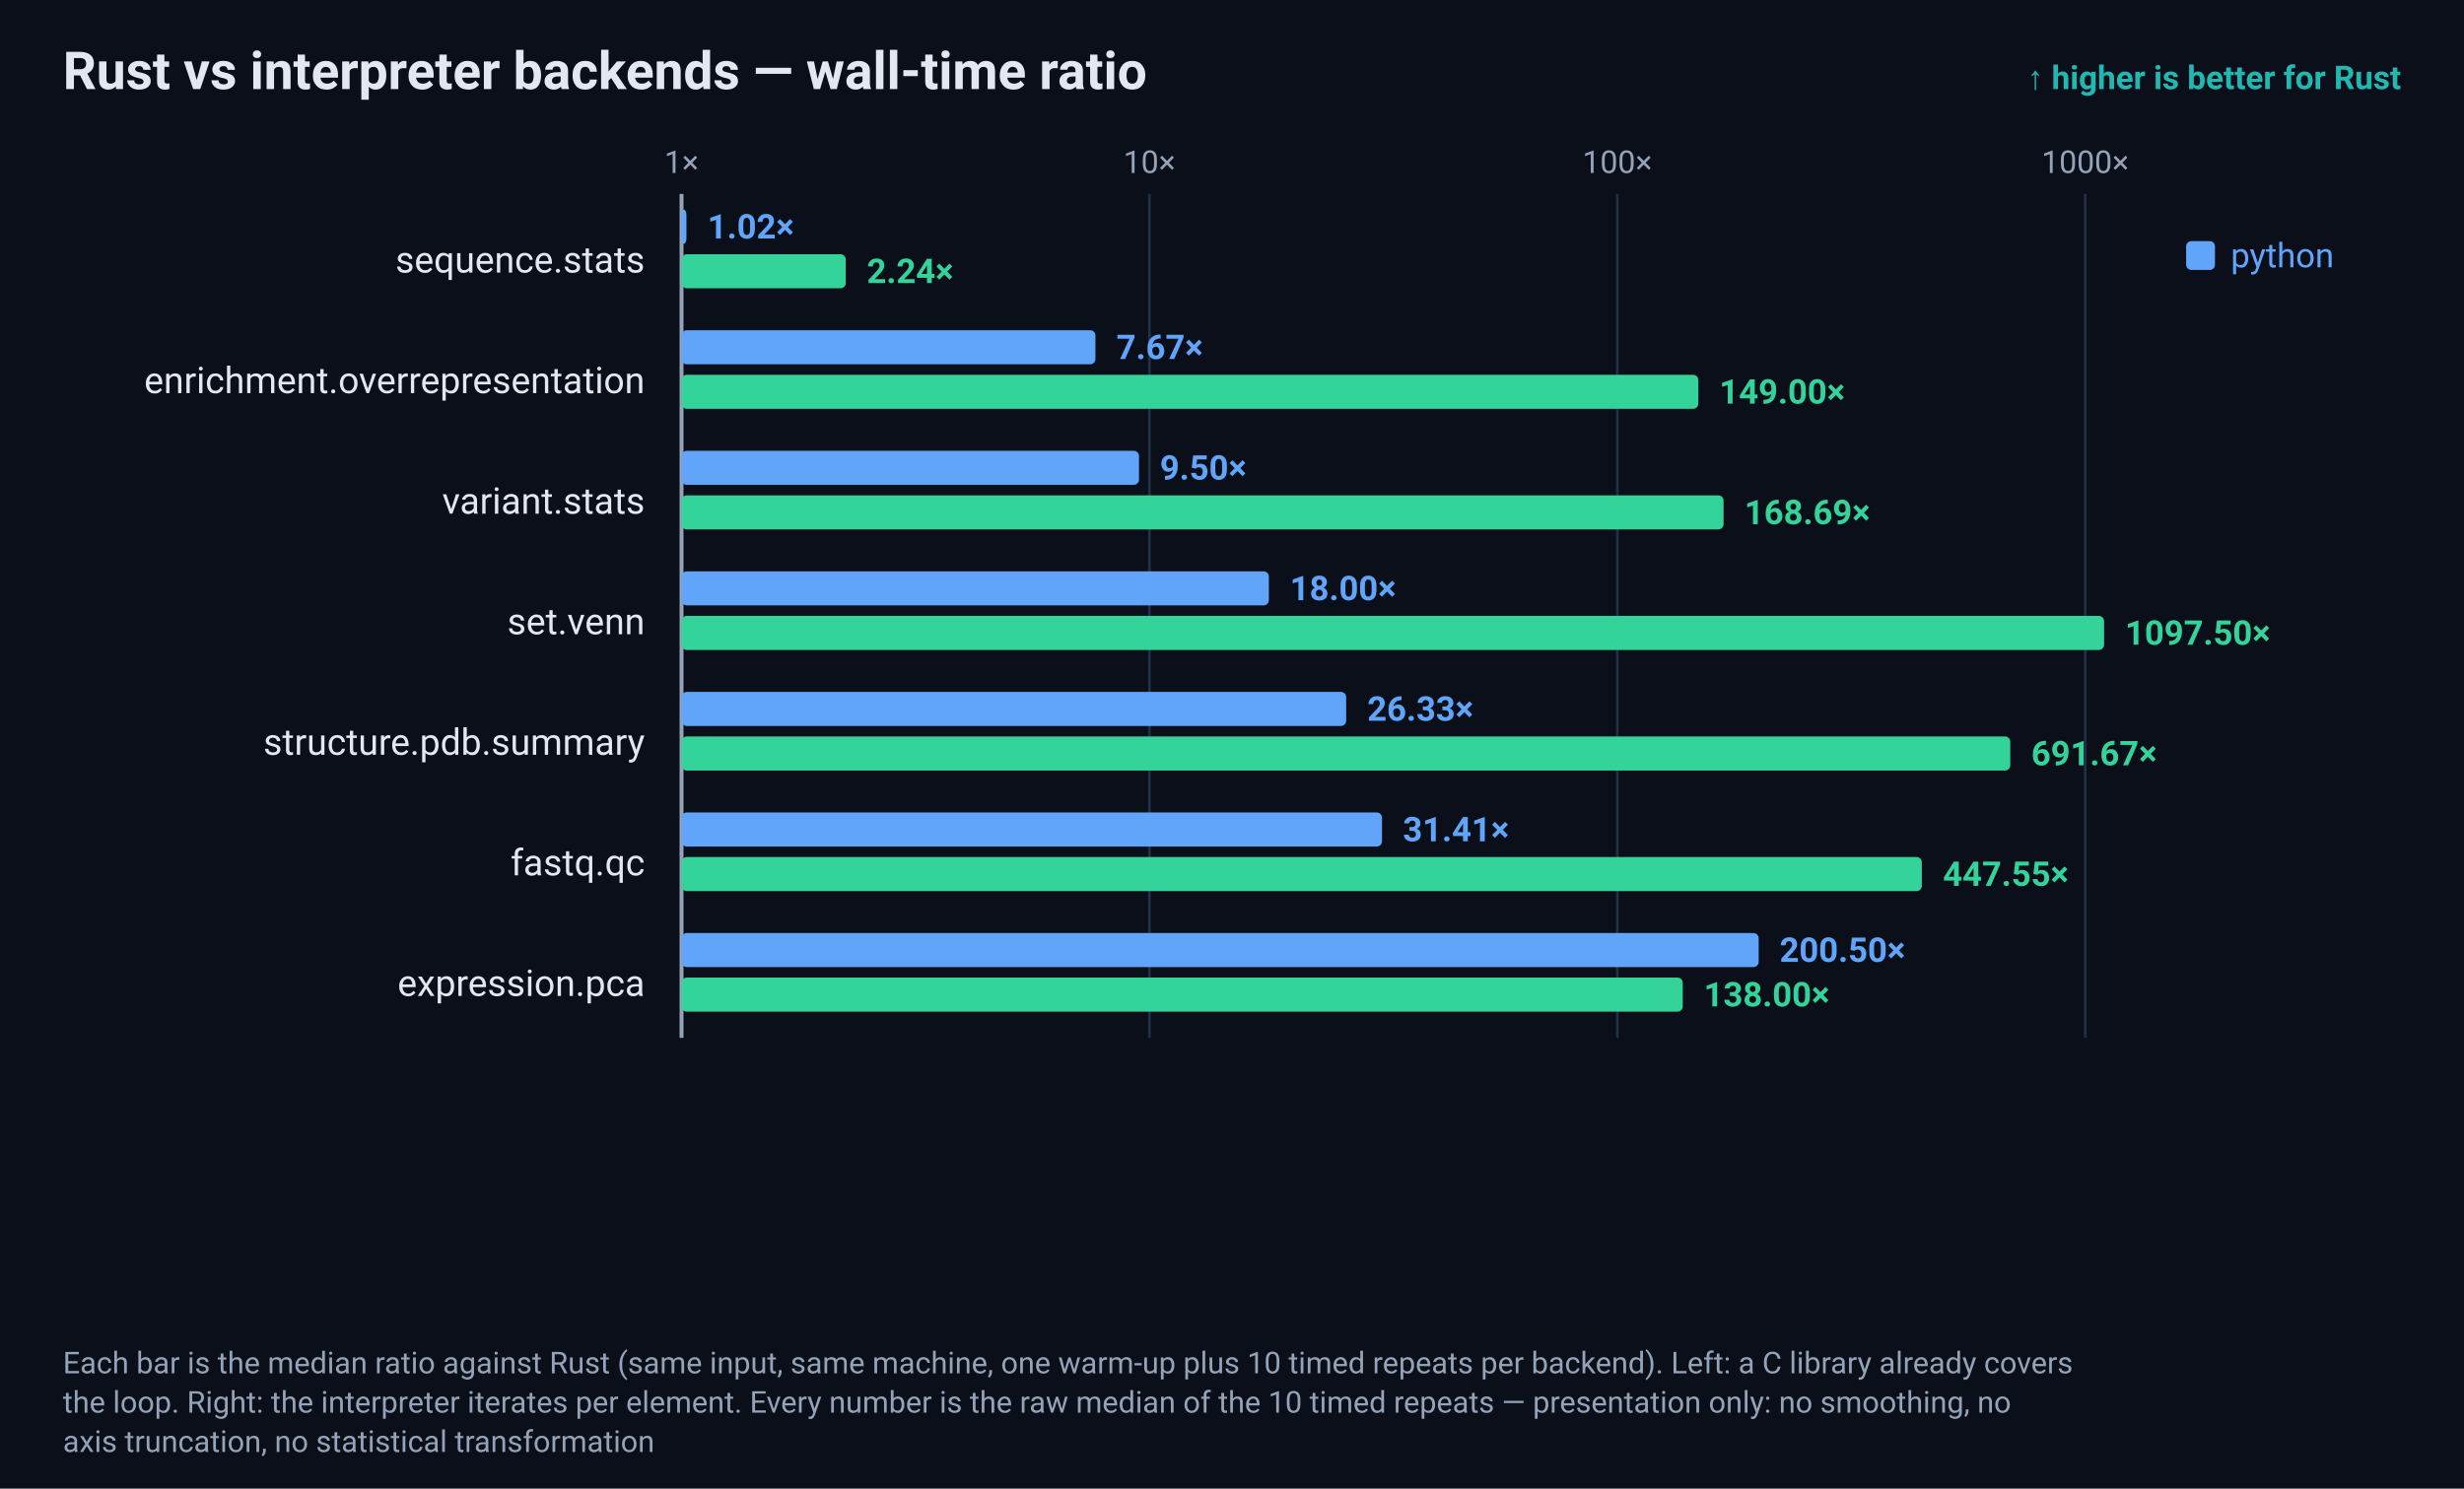
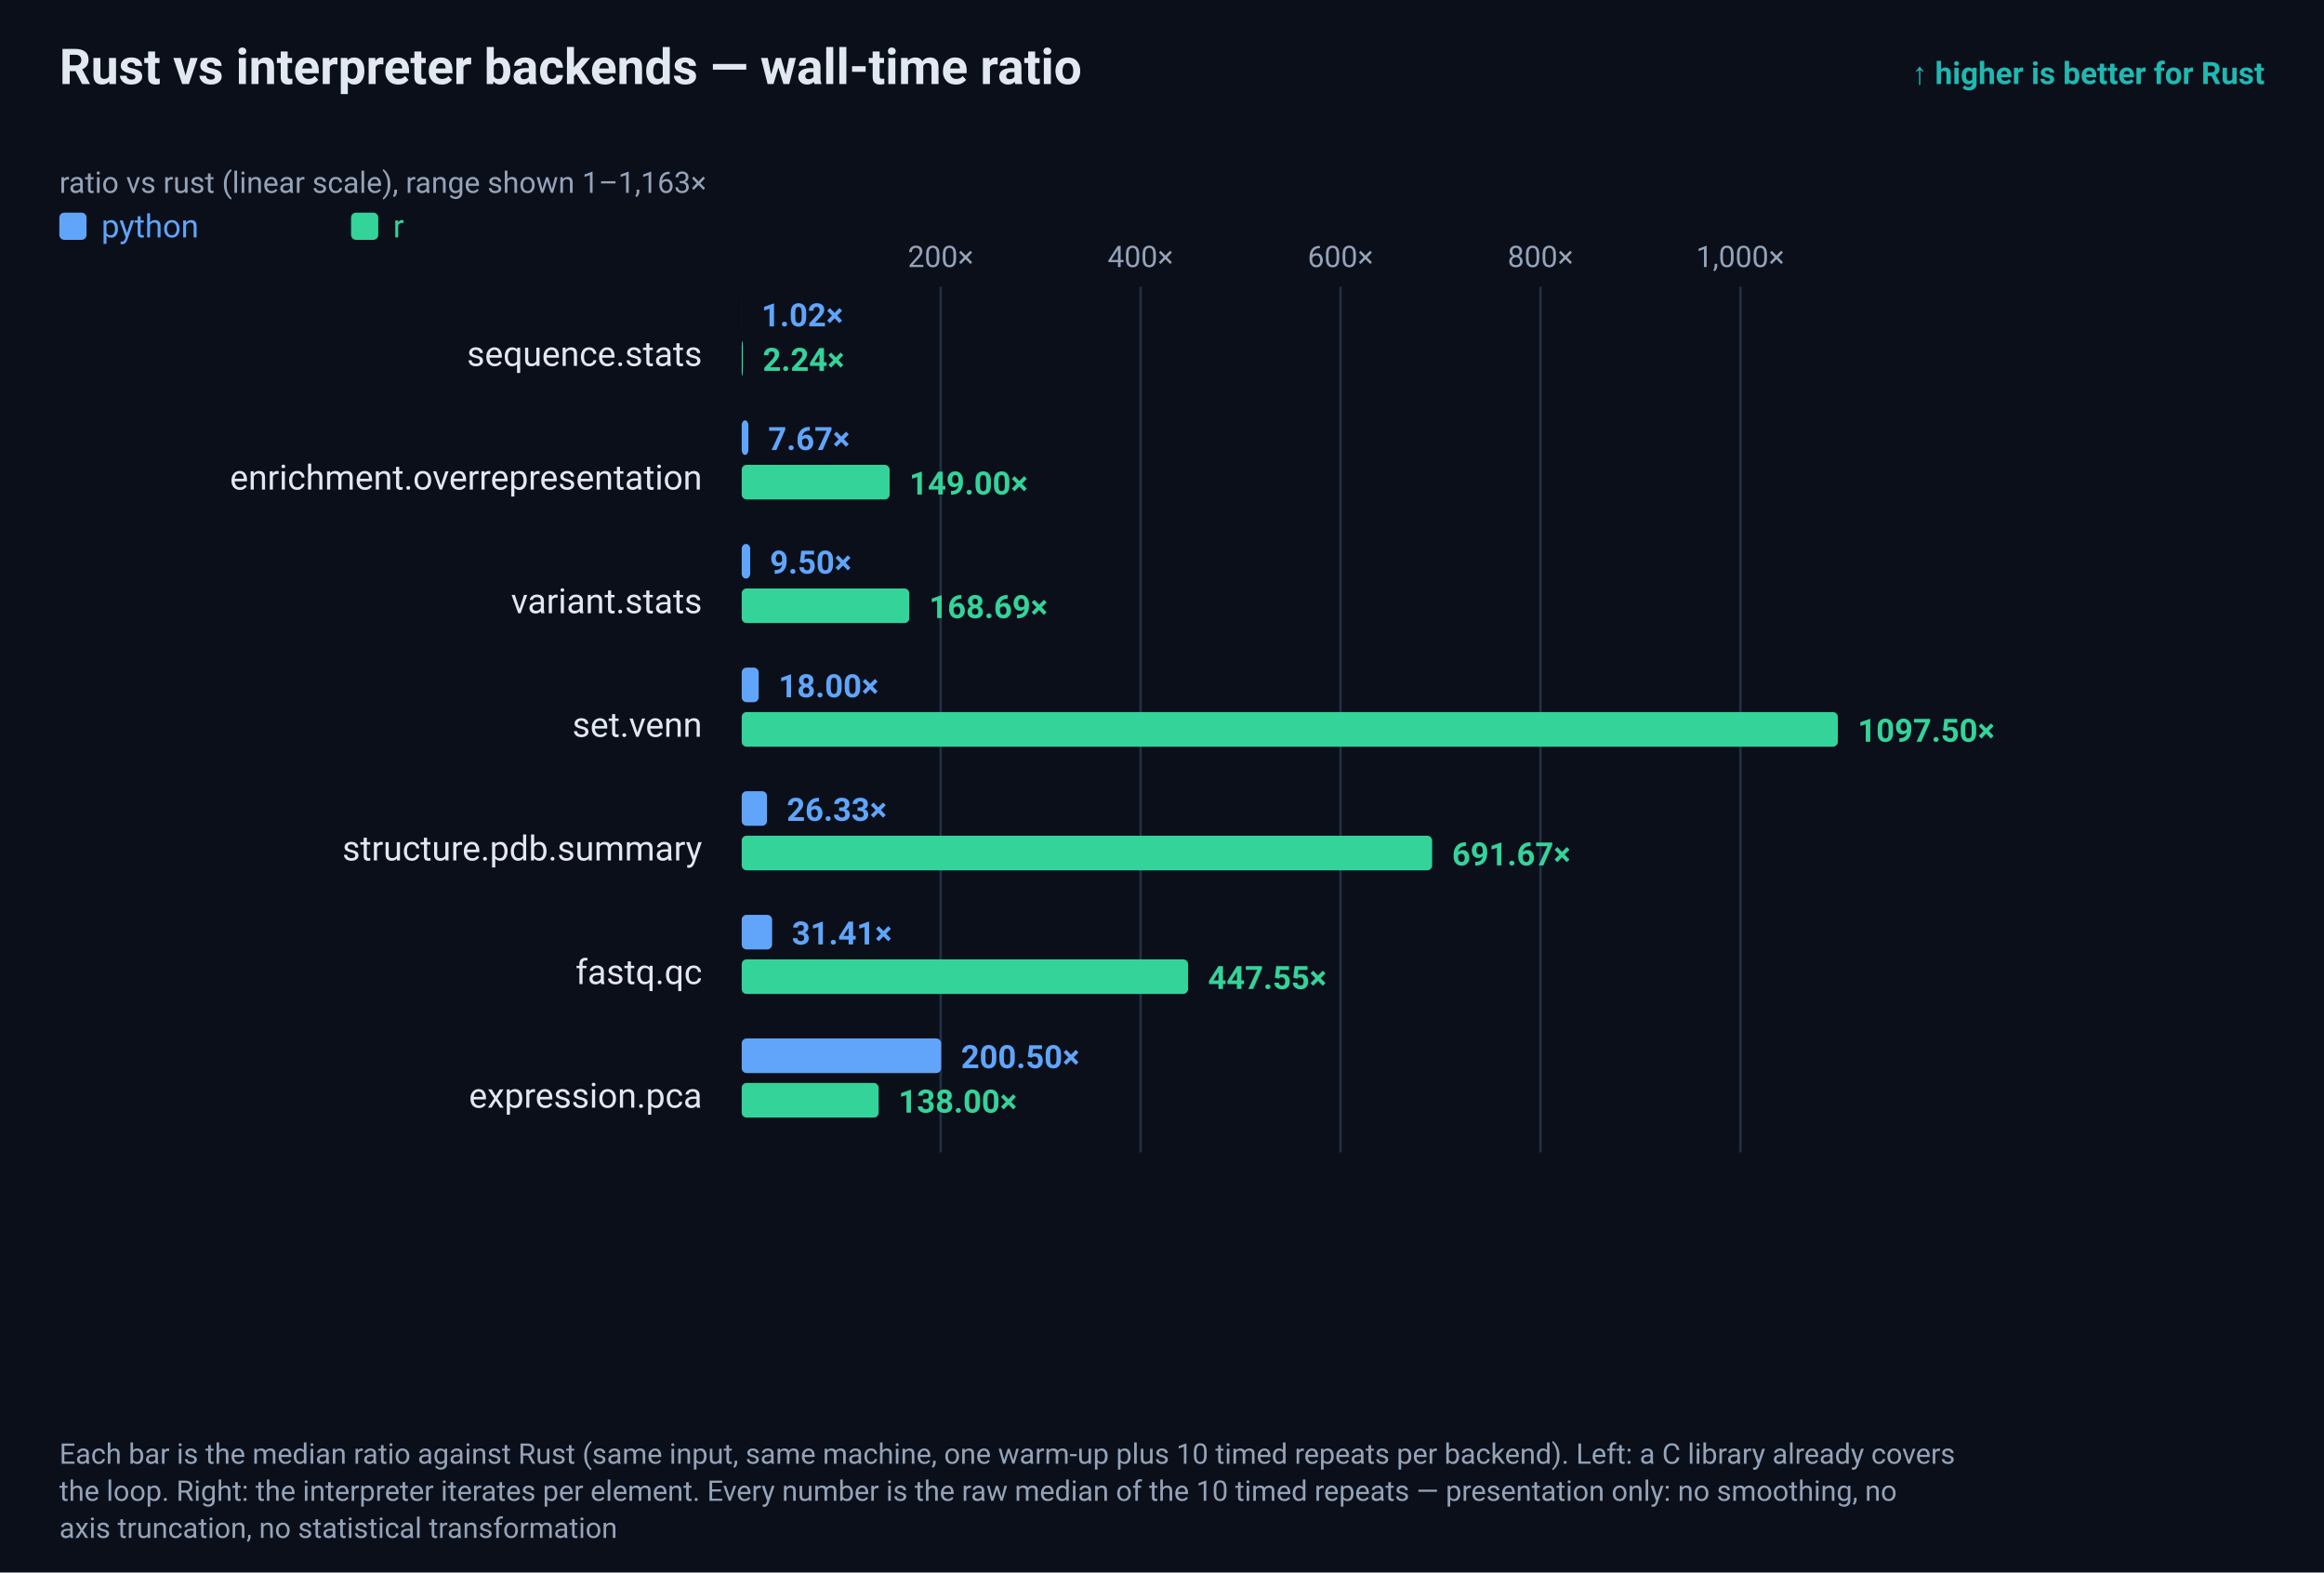
- <svg xmlns="http://www.w3.org/2000/svg" viewBox="0 0 940 568" width="940" height="568" role="img" aria-label="Rust vs interpreter backends — wall-time ratio">
-   <rect width="940" height="568" fill="#0a0f1a" />
+ <svg xmlns="http://www.w3.org/2000/svg" viewBox="0 0 940 636" width="940" height="636" role="img" aria-label="Rust vs interpreter backends — wall-time ratio">
+   <rect width="940" height="636" fill="#0a0f1a" />
  <text x="24" y="34" fill="#e2e8f0" font-family="-apple-system,BlinkMacSystemFont,'Segoe UI',Roboto,'Helvetica Neue',Arial,'Noto Sans SC',sans-serif" font-size="20" font-weight="600">Rust vs interpreter backends — wall-time ratio</text>
  <text x="916" y="34" fill="#20B8B0" font-family="-apple-system,BlinkMacSystemFont,'Segoe UI',Roboto,'Helvetica Neue',Arial,'Noto Sans SC',sans-serif" font-size="12.5" font-weight="600" text-anchor="end">↑ higher is better for Rust</text>
-   <line x1="260.0" y1="74.0" x2="260.0" y2="396.0" stroke="#223046" stroke-width="1.0" opacity="1.0" />
-   <text x="260.0" y="66.0" fill="#94a3b8" font-family="-apple-system,BlinkMacSystemFont,'Segoe UI',Roboto,'Helvetica Neue',Arial,'Noto Sans SC',sans-serif" font-size="12" font-weight="400" text-anchor="middle">1×</text>
-   <line x1="438.5" y1="74.0" x2="438.5" y2="396.0" stroke="#223046" stroke-width="1.0" opacity="1.0" />
-   <text x="438.5" y="66.0" fill="#94a3b8" font-family="-apple-system,BlinkMacSystemFont,'Segoe UI',Roboto,'Helvetica Neue',Arial,'Noto Sans SC',sans-serif" font-size="12" font-weight="400" text-anchor="middle">10×</text>
-   <line x1="617.0" y1="74.0" x2="617.0" y2="396.0" stroke="#223046" stroke-width="1.0" opacity="1.0" />
-   <text x="617.0" y="66.0" fill="#94a3b8" font-family="-apple-system,BlinkMacSystemFont,'Segoe UI',Roboto,'Helvetica Neue',Arial,'Noto Sans SC',sans-serif" font-size="12" font-weight="400" text-anchor="middle">100×</text>
-   <line x1="795.5" y1="74.0" x2="795.5" y2="396.0" stroke="#223046" stroke-width="1.0" opacity="1.0" />
-   <text x="795.5" y="66.0" fill="#94a3b8" font-family="-apple-system,BlinkMacSystemFont,'Segoe UI',Roboto,'Helvetica Neue',Arial,'Noto Sans SC',sans-serif" font-size="12" font-weight="400" text-anchor="middle">1000×</text>
-   <line x1="260.0" y1="74.0" x2="260.0" y2="396.0" stroke="#94a3b8" stroke-width="1.5" opacity="1.0" />
-   <rect x="834.00" y="92.00" width="11.00" height="11.00" rx="2" fill="#60a5fa" opacity="1.0" />
-   <text x="851.0" y="102.0" fill="#60a5fa" font-family="-apple-system,BlinkMacSystemFont,'Segoe UI',Roboto,'Helvetica Neue',Arial,'Noto Sans SC',sans-serif" font-size="13" font-weight="400" text-anchor="start">python</text>
-   <rect x="954.00" y="92.00" width="11.00" height="11.00" rx="2" fill="#34d399" opacity="1.0" />
-   <text x="971.0" y="102.0" fill="#34d399" font-family="-apple-system,BlinkMacSystemFont,'Segoe UI',Roboto,'Helvetica Neue',Arial,'Noto Sans SC',sans-serif" font-size="13" font-weight="400" text-anchor="start">r</text>
-   <text x="246.0" y="104.0" fill="#e2e8f0" font-family="-apple-system,BlinkMacSystemFont,'Segoe UI',Roboto,'Helvetica Neue',Arial,'Noto Sans SC',sans-serif" font-size="14" font-weight="400" text-anchor="end">sequence.stats</text>
-   <rect x="260.00" y="80.00" width="1.87" height="13.00" rx="2.0" fill="#60a5fa" opacity="1.0" />
-   <text x="269.9" y="91.0" fill="#60a5fa" font-family="-apple-system,BlinkMacSystemFont,'Segoe UI',Roboto,'Helvetica Neue',Arial,'Noto Sans SC',sans-serif" font-size="13" font-weight="600" text-anchor="start">1.02×</text>
-   <rect x="260.00" y="97.00" width="62.65" height="13.00" rx="2.0" fill="#34d399" opacity="1.0" />
-   <text x="330.7" y="108.0" fill="#34d399" font-family="-apple-system,BlinkMacSystemFont,'Segoe UI',Roboto,'Helvetica Neue',Arial,'Noto Sans SC',sans-serif" font-size="13" font-weight="600" text-anchor="start">2.24×</text>
-   <text x="246.0" y="150.0" fill="#e2e8f0" font-family="-apple-system,BlinkMacSystemFont,'Segoe UI',Roboto,'Helvetica Neue',Arial,'Noto Sans SC',sans-serif" font-size="14" font-weight="400" text-anchor="end">enrichment.overrepresentation</text>
-   <rect x="260.00" y="126.00" width="157.90" height="13.00" rx="2.0" fill="#60a5fa" opacity="1.0" />
-   <text x="425.9" y="137.0" fill="#60a5fa" font-family="-apple-system,BlinkMacSystemFont,'Segoe UI',Roboto,'Helvetica Neue',Arial,'Noto Sans SC',sans-serif" font-size="13" font-weight="600" text-anchor="start">7.67×</text>
-   <rect x="260.00" y="143.00" width="387.91" height="13.00" rx="2.0" fill="#34d399" opacity="1.0" />
-   <text x="655.9" y="154.0" fill="#34d399" font-family="-apple-system,BlinkMacSystemFont,'Segoe UI',Roboto,'Helvetica Neue',Arial,'Noto Sans SC',sans-serif" font-size="13" font-weight="600" text-anchor="start">149.00×</text>
-   <text x="246.0" y="196.0" fill="#e2e8f0" font-family="-apple-system,BlinkMacSystemFont,'Segoe UI',Roboto,'Helvetica Neue',Arial,'Noto Sans SC',sans-serif" font-size="14" font-weight="400" text-anchor="end">variant.stats</text>
-   <rect x="260.00" y="172.00" width="174.52" height="13.00" rx="2.0" fill="#60a5fa" opacity="1.0" />
-   <text x="442.5" y="183.0" fill="#60a5fa" font-family="-apple-system,BlinkMacSystemFont,'Segoe UI',Roboto,'Helvetica Neue',Arial,'Noto Sans SC',sans-serif" font-size="13" font-weight="600" text-anchor="start">9.50×</text>
-   <rect x="260.00" y="189.00" width="397.53" height="13.00" rx="2.0" fill="#34d399" opacity="1.0" />
-   <text x="665.5" y="200.0" fill="#34d399" font-family="-apple-system,BlinkMacSystemFont,'Segoe UI',Roboto,'Helvetica Neue',Arial,'Noto Sans SC',sans-serif" font-size="13" font-weight="600" text-anchor="start">168.69×</text>
-   <text x="246.0" y="242.0" fill="#e2e8f0" font-family="-apple-system,BlinkMacSystemFont,'Segoe UI',Roboto,'Helvetica Neue',Arial,'Noto Sans SC',sans-serif" font-size="14" font-weight="400" text-anchor="end">set.venn</text>
-   <rect x="260.00" y="218.00" width="224.06" height="13.00" rx="2.0" fill="#60a5fa" opacity="1.0" />
-   <text x="492.1" y="229.0" fill="#60a5fa" font-family="-apple-system,BlinkMacSystemFont,'Segoe UI',Roboto,'Helvetica Neue',Arial,'Noto Sans SC',sans-serif" font-size="13" font-weight="600" text-anchor="start">18.00×</text>
-   <rect x="260.00" y="235.00" width="542.70" height="13.00" rx="2.0" fill="#34d399" opacity="1.0" />
-   <text x="810.7" y="246.0" fill="#34d399" font-family="-apple-system,BlinkMacSystemFont,'Segoe UI',Roboto,'Helvetica Neue',Arial,'Noto Sans SC',sans-serif" font-size="13" font-weight="600" text-anchor="start">1097.50×</text>
-   <text x="246.0" y="288.0" fill="#e2e8f0" font-family="-apple-system,BlinkMacSystemFont,'Segoe UI',Roboto,'Helvetica Neue',Arial,'Noto Sans SC',sans-serif" font-size="14" font-weight="400" text-anchor="end">structure.pdb.summary</text>
-   <rect x="260.00" y="264.00" width="253.56" height="13.00" rx="2.0" fill="#60a5fa" opacity="1.0" />
-   <text x="521.6" y="275.0" fill="#60a5fa" font-family="-apple-system,BlinkMacSystemFont,'Segoe UI',Roboto,'Helvetica Neue',Arial,'Noto Sans SC',sans-serif" font-size="13" font-weight="600" text-anchor="start">26.33×</text>
-   <rect x="260.00" y="281.00" width="506.91" height="13.00" rx="2.0" fill="#34d399" opacity="1.0" />
-   <text x="774.9" y="292.0" fill="#34d399" font-family="-apple-system,BlinkMacSystemFont,'Segoe UI',Roboto,'Helvetica Neue',Arial,'Noto Sans SC',sans-serif" font-size="13" font-weight="600" text-anchor="start">691.67×</text>
-   <text x="246.0" y="334.0" fill="#e2e8f0" font-family="-apple-system,BlinkMacSystemFont,'Segoe UI',Roboto,'Helvetica Neue',Arial,'Noto Sans SC',sans-serif" font-size="14" font-weight="400" text-anchor="end">fastq.qc</text>
-   <rect x="260.00" y="310.00" width="267.23" height="13.00" rx="2.0" fill="#60a5fa" opacity="1.0" />
-   <text x="535.2" y="321.0" fill="#60a5fa" font-family="-apple-system,BlinkMacSystemFont,'Segoe UI',Roboto,'Helvetica Neue',Arial,'Noto Sans SC',sans-serif" font-size="13" font-weight="600" text-anchor="start">31.41×</text>
-   <rect x="260.00" y="327.00" width="473.17" height="13.00" rx="2.0" fill="#34d399" opacity="1.0" />
-   <text x="741.2" y="338.0" fill="#34d399" font-family="-apple-system,BlinkMacSystemFont,'Segoe UI',Roboto,'Helvetica Neue',Arial,'Noto Sans SC',sans-serif" font-size="13" font-weight="600" text-anchor="start">447.55×</text>
-   <text x="246.0" y="380.0" fill="#e2e8f0" font-family="-apple-system,BlinkMacSystemFont,'Segoe UI',Roboto,'Helvetica Neue',Arial,'Noto Sans SC',sans-serif" font-size="14" font-weight="400" text-anchor="end">expression.pca</text>
-   <rect x="260.00" y="356.00" width="410.92" height="13.00" rx="2.0" fill="#60a5fa" opacity="1.0" />
-   <text x="678.9" y="367.0" fill="#60a5fa" font-family="-apple-system,BlinkMacSystemFont,'Segoe UI',Roboto,'Helvetica Neue',Arial,'Noto Sans SC',sans-serif" font-size="13" font-weight="600" text-anchor="start">200.50×</text>
-   <rect x="260.00" y="373.00" width="381.96" height="13.00" rx="2.0" fill="#34d399" opacity="1.0" />
-   <text x="650.0" y="384.0" fill="#34d399" font-family="-apple-system,BlinkMacSystemFont,'Segoe UI',Roboto,'Helvetica Neue',Arial,'Noto Sans SC',sans-serif" font-size="13" font-weight="600" text-anchor="start">138.00×</text>
-   <text x="24" y="524" fill="#94a3b8" font-family="-apple-system,BlinkMacSystemFont,'Segoe UI',Roboto,'Helvetica Neue',Arial,'Noto Sans SC',sans-serif" font-size="11.5">Each bar is the median ratio against Rust (same input, same machine, one warm-up plus 10 timed repeats per backend). Left: a C library already covers</text>
-   <text x="24" y="539" fill="#94a3b8" font-family="-apple-system,BlinkMacSystemFont,'Segoe UI',Roboto,'Helvetica Neue',Arial,'Noto Sans SC',sans-serif" font-size="11.5">the loop. Right: the interpreter iterates per element. Every number is the raw median of the 10 timed repeats — presentation only: no smoothing, no</text>
-   <text x="24" y="554" fill="#94a3b8" font-family="-apple-system,BlinkMacSystemFont,'Segoe UI',Roboto,'Helvetica Neue',Arial,'Noto Sans SC',sans-serif" font-size="11.5">axis truncation, no statistical transformation</text>
+   <rect x="24.00" y="86.00" width="11.00" height="11.00" rx="2" fill="#60a5fa" opacity="1.0" />
+   <text x="41.0" y="96.0" fill="#60a5fa" font-family="-apple-system,BlinkMacSystemFont,'Segoe UI',Roboto,'Helvetica Neue',Arial,'Noto Sans SC',sans-serif" font-size="13" font-weight="400" text-anchor="start">python</text>
+   <rect x="142.00" y="86.00" width="11.00" height="11.00" rx="2" fill="#34d399" opacity="1.0" />
+   <text x="159.0" y="96.0" fill="#34d399" font-family="-apple-system,BlinkMacSystemFont,'Segoe UI',Roboto,'Helvetica Neue',Arial,'Noto Sans SC',sans-serif" font-size="13" font-weight="400" text-anchor="start">r</text>
+   <line x1="380.47" y1="116.00" x2="380.47" y2="466.00" stroke="#223046" stroke-width="1.0" opacity="1.0" />
+   <text x="380.5" y="108.0" fill="#94a3b8" font-family="-apple-system,BlinkMacSystemFont,'Segoe UI',Roboto,'Helvetica Neue',Arial,'Noto Sans SC',sans-serif" font-size="12" font-weight="400" text-anchor="middle">200×</text>
+   <line x1="461.34" y1="116.00" x2="461.34" y2="466.00" stroke="#223046" stroke-width="1.0" opacity="1.0" />
+   <text x="461.3" y="108.0" fill="#94a3b8" font-family="-apple-system,BlinkMacSystemFont,'Segoe UI',Roboto,'Helvetica Neue',Arial,'Noto Sans SC',sans-serif" font-size="12" font-weight="400" text-anchor="middle">400×</text>
+   <line x1="542.21" y1="116.00" x2="542.21" y2="466.00" stroke="#223046" stroke-width="1.0" opacity="1.0" />
+   <text x="542.2" y="108.0" fill="#94a3b8" font-family="-apple-system,BlinkMacSystemFont,'Segoe UI',Roboto,'Helvetica Neue',Arial,'Noto Sans SC',sans-serif" font-size="12" font-weight="400" text-anchor="middle">600×</text>
+   <line x1="623.08" y1="116.00" x2="623.08" y2="466.00" stroke="#223046" stroke-width="1.0" opacity="1.0" />
+   <text x="623.1" y="108.0" fill="#94a3b8" font-family="-apple-system,BlinkMacSystemFont,'Segoe UI',Roboto,'Helvetica Neue',Arial,'Noto Sans SC',sans-serif" font-size="12" font-weight="400" text-anchor="middle">800×</text>
+   <line x1="703.95" y1="116.00" x2="703.95" y2="466.00" stroke="#223046" stroke-width="1.0" opacity="1.0" />
+   <text x="703.9" y="108.0" fill="#94a3b8" font-family="-apple-system,BlinkMacSystemFont,'Segoe UI',Roboto,'Helvetica Neue',Arial,'Noto Sans SC',sans-serif" font-size="12" font-weight="400" text-anchor="middle">1,000×</text>
+   <text x="300.0" y="108.0" fill="#e2e8f0" font-family="-apple-system,BlinkMacSystemFont,'Segoe UI',Roboto,'Helvetica Neue',Arial,'Noto Sans SC',sans-serif" font-size="12" font-weight="400" text-anchor="start" />
+   <text x="24.0" y="78.0" fill="#94a3b8" font-family="-apple-system,BlinkMacSystemFont,'Segoe UI',Roboto,'Helvetica Neue',Arial,'Noto Sans SC',sans-serif" font-size="12" font-weight="400" text-anchor="start">ratio vs rust (linear scale), range shown 1–1,163×</text>
+   <text x="284.0" y="148.0" fill="#e2e8f0" font-family="-apple-system,BlinkMacSystemFont,'Segoe UI',Roboto,'Helvetica Neue',Arial,'Noto Sans SC',sans-serif" font-size="14" font-weight="400" text-anchor="end">sequence.stats</text>
+   <rect x="300.00" y="120.00" width="0.01" height="14.00" rx="2" fill="#60a5fa" opacity="1.0" />
+   <text x="308.0" y="132.0" fill="#60a5fa" font-family="-apple-system,BlinkMacSystemFont,'Segoe UI',Roboto,'Helvetica Neue',Arial,'Noto Sans SC',sans-serif" font-size="13" font-weight="600" text-anchor="start">1.02×</text>
+   <rect x="300.00" y="138.00" width="0.50" height="14.00" rx="2" fill="#34d399" opacity="1.0" />
+   <text x="308.5" y="150.0" fill="#34d399" font-family="-apple-system,BlinkMacSystemFont,'Segoe UI',Roboto,'Helvetica Neue',Arial,'Noto Sans SC',sans-serif" font-size="13" font-weight="600" text-anchor="start">2.24×</text>
+   <text x="284.0" y="198.0" fill="#e2e8f0" font-family="-apple-system,BlinkMacSystemFont,'Segoe UI',Roboto,'Helvetica Neue',Arial,'Noto Sans SC',sans-serif" font-size="14" font-weight="400" text-anchor="end">enrichment.overrepresentation</text>
+   <rect x="300.00" y="170.00" width="2.70" height="14.00" rx="2" fill="#60a5fa" opacity="1.0" />
+   <text x="310.7" y="182.0" fill="#60a5fa" font-family="-apple-system,BlinkMacSystemFont,'Segoe UI',Roboto,'Helvetica Neue',Arial,'Noto Sans SC',sans-serif" font-size="13" font-weight="600" text-anchor="start">7.67×</text>
+   <rect x="300.00" y="188.00" width="59.84" height="14.00" rx="2" fill="#34d399" opacity="1.0" />
+   <text x="367.8" y="200.0" fill="#34d399" font-family="-apple-system,BlinkMacSystemFont,'Segoe UI',Roboto,'Helvetica Neue',Arial,'Noto Sans SC',sans-serif" font-size="13" font-weight="600" text-anchor="start">149.00×</text>
+   <text x="284.0" y="248.0" fill="#e2e8f0" font-family="-apple-system,BlinkMacSystemFont,'Segoe UI',Roboto,'Helvetica Neue',Arial,'Noto Sans SC',sans-serif" font-size="14" font-weight="400" text-anchor="end">variant.stats</text>
+   <rect x="300.00" y="220.00" width="3.44" height="14.00" rx="2" fill="#60a5fa" opacity="1.0" />
+   <text x="311.4" y="232.0" fill="#60a5fa" font-family="-apple-system,BlinkMacSystemFont,'Segoe UI',Roboto,'Helvetica Neue',Arial,'Noto Sans SC',sans-serif" font-size="13" font-weight="600" text-anchor="start">9.50×</text>
+   <rect x="300.00" y="238.00" width="67.80" height="14.00" rx="2" fill="#34d399" opacity="1.0" />
+   <text x="375.8" y="250.0" fill="#34d399" font-family="-apple-system,BlinkMacSystemFont,'Segoe UI',Roboto,'Helvetica Neue',Arial,'Noto Sans SC',sans-serif" font-size="13" font-weight="600" text-anchor="start">168.69×</text>
+   <text x="284.0" y="298.0" fill="#e2e8f0" font-family="-apple-system,BlinkMacSystemFont,'Segoe UI',Roboto,'Helvetica Neue',Arial,'Noto Sans SC',sans-serif" font-size="14" font-weight="400" text-anchor="end">set.venn</text>
+   <rect x="300.00" y="270.00" width="6.87" height="14.00" rx="2" fill="#60a5fa" opacity="1.0" />
+   <text x="314.9" y="282.0" fill="#60a5fa" font-family="-apple-system,BlinkMacSystemFont,'Segoe UI',Roboto,'Helvetica Neue',Arial,'Noto Sans SC',sans-serif" font-size="13" font-weight="600" text-anchor="start">18.00×</text>
+   <rect x="300.00" y="288.00" width="443.37" height="14.00" rx="2" fill="#34d399" opacity="1.0" />
+   <text x="751.4" y="300.0" fill="#34d399" font-family="-apple-system,BlinkMacSystemFont,'Segoe UI',Roboto,'Helvetica Neue',Arial,'Noto Sans SC',sans-serif" font-size="13" font-weight="600" text-anchor="start">1097.50×</text>
+   <text x="284.0" y="348.0" fill="#e2e8f0" font-family="-apple-system,BlinkMacSystemFont,'Segoe UI',Roboto,'Helvetica Neue',Arial,'Noto Sans SC',sans-serif" font-size="14" font-weight="400" text-anchor="end">structure.pdb.summary</text>
+   <rect x="300.00" y="320.00" width="10.24" height="14.00" rx="2" fill="#60a5fa" opacity="1.0" />
+   <text x="318.2" y="332.0" fill="#60a5fa" font-family="-apple-system,BlinkMacSystemFont,'Segoe UI',Roboto,'Helvetica Neue',Arial,'Noto Sans SC',sans-serif" font-size="13" font-weight="600" text-anchor="start">26.33×</text>
+   <rect x="300.00" y="338.00" width="279.27" height="14.00" rx="2" fill="#34d399" opacity="1.0" />
+   <text x="587.3" y="350.0" fill="#34d399" font-family="-apple-system,BlinkMacSystemFont,'Segoe UI',Roboto,'Helvetica Neue',Arial,'Noto Sans SC',sans-serif" font-size="13" font-weight="600" text-anchor="start">691.67×</text>
+   <text x="284.0" y="398.0" fill="#e2e8f0" font-family="-apple-system,BlinkMacSystemFont,'Segoe UI',Roboto,'Helvetica Neue',Arial,'Noto Sans SC',sans-serif" font-size="14" font-weight="400" text-anchor="end">fastq.qc</text>
+   <rect x="300.00" y="370.00" width="12.30" height="14.00" rx="2" fill="#60a5fa" opacity="1.0" />
+   <text x="320.3" y="382.0" fill="#60a5fa" font-family="-apple-system,BlinkMacSystemFont,'Segoe UI',Roboto,'Helvetica Neue',Arial,'Noto Sans SC',sans-serif" font-size="13" font-weight="600" text-anchor="start">31.41×</text>
+   <rect x="300.00" y="388.00" width="180.56" height="14.00" rx="2" fill="#34d399" opacity="1.0" />
+   <text x="488.6" y="400.0" fill="#34d399" font-family="-apple-system,BlinkMacSystemFont,'Segoe UI',Roboto,'Helvetica Neue',Arial,'Noto Sans SC',sans-serif" font-size="13" font-weight="600" text-anchor="start">447.55×</text>
+   <text x="284.0" y="448.0" fill="#e2e8f0" font-family="-apple-system,BlinkMacSystemFont,'Segoe UI',Roboto,'Helvetica Neue',Arial,'Noto Sans SC',sans-serif" font-size="14" font-weight="400" text-anchor="end">expression.pca</text>
+   <rect x="300.00" y="420.00" width="80.67" height="14.00" rx="2" fill="#60a5fa" opacity="1.0" />
+   <text x="388.7" y="432.0" fill="#60a5fa" font-family="-apple-system,BlinkMacSystemFont,'Segoe UI',Roboto,'Helvetica Neue',Arial,'Noto Sans SC',sans-serif" font-size="13" font-weight="600" text-anchor="start">200.50×</text>
+   <rect x="300.00" y="438.00" width="55.40" height="14.00" rx="2" fill="#34d399" opacity="1.0" />
+   <text x="363.4" y="450.0" fill="#34d399" font-family="-apple-system,BlinkMacSystemFont,'Segoe UI',Roboto,'Helvetica Neue',Arial,'Noto Sans SC',sans-serif" font-size="13" font-weight="600" text-anchor="start">138.00×</text>
+   <text x="24" y="592" fill="#94a3b8" font-family="-apple-system,BlinkMacSystemFont,'Segoe UI',Roboto,'Helvetica Neue',Arial,'Noto Sans SC',sans-serif" font-size="11.5">Each bar is the median ratio against Rust (same input, same machine, one warm-up plus 10 timed repeats per backend). Left: a C library already covers</text>
+   <text x="24" y="607" fill="#94a3b8" font-family="-apple-system,BlinkMacSystemFont,'Segoe UI',Roboto,'Helvetica Neue',Arial,'Noto Sans SC',sans-serif" font-size="11.5">the loop. Right: the interpreter iterates per element. Every number is the raw median of the 10 timed repeats — presentation only: no smoothing, no</text>
+   <text x="24" y="622" fill="#94a3b8" font-family="-apple-system,BlinkMacSystemFont,'Segoe UI',Roboto,'Helvetica Neue',Arial,'Noto Sans SC',sans-serif" font-size="11.5">axis truncation, no statistical transformation</text>
</svg>
